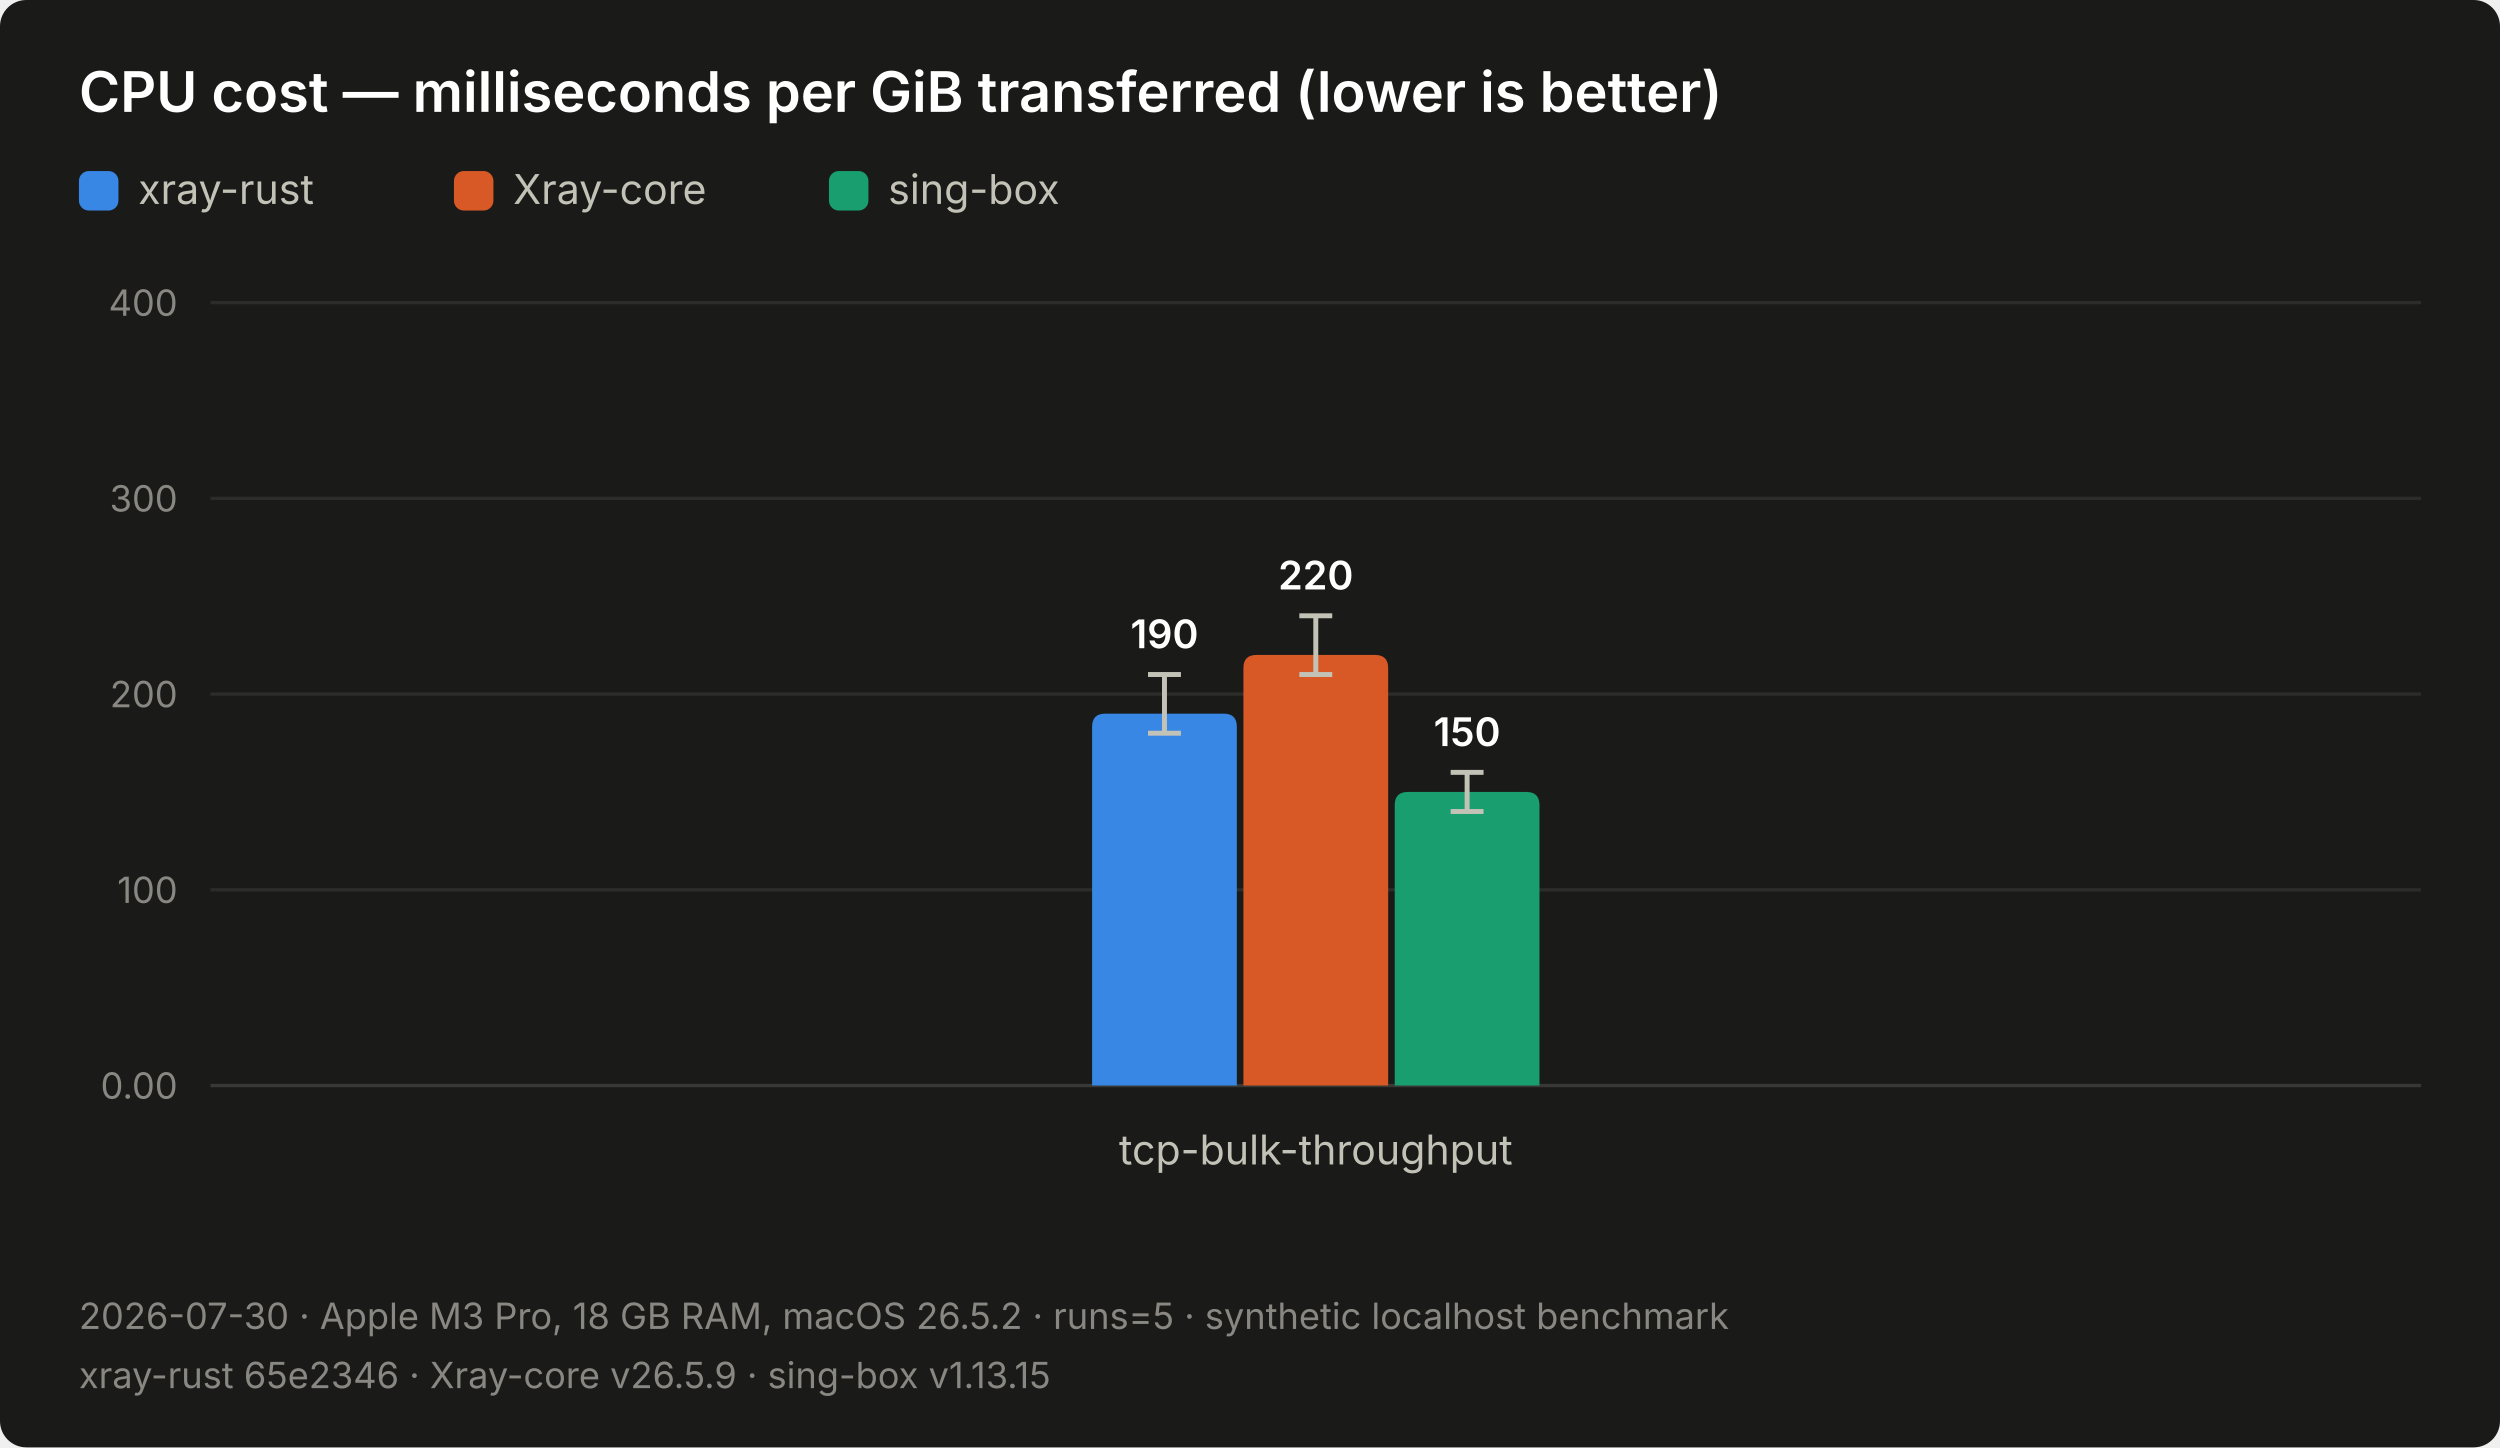
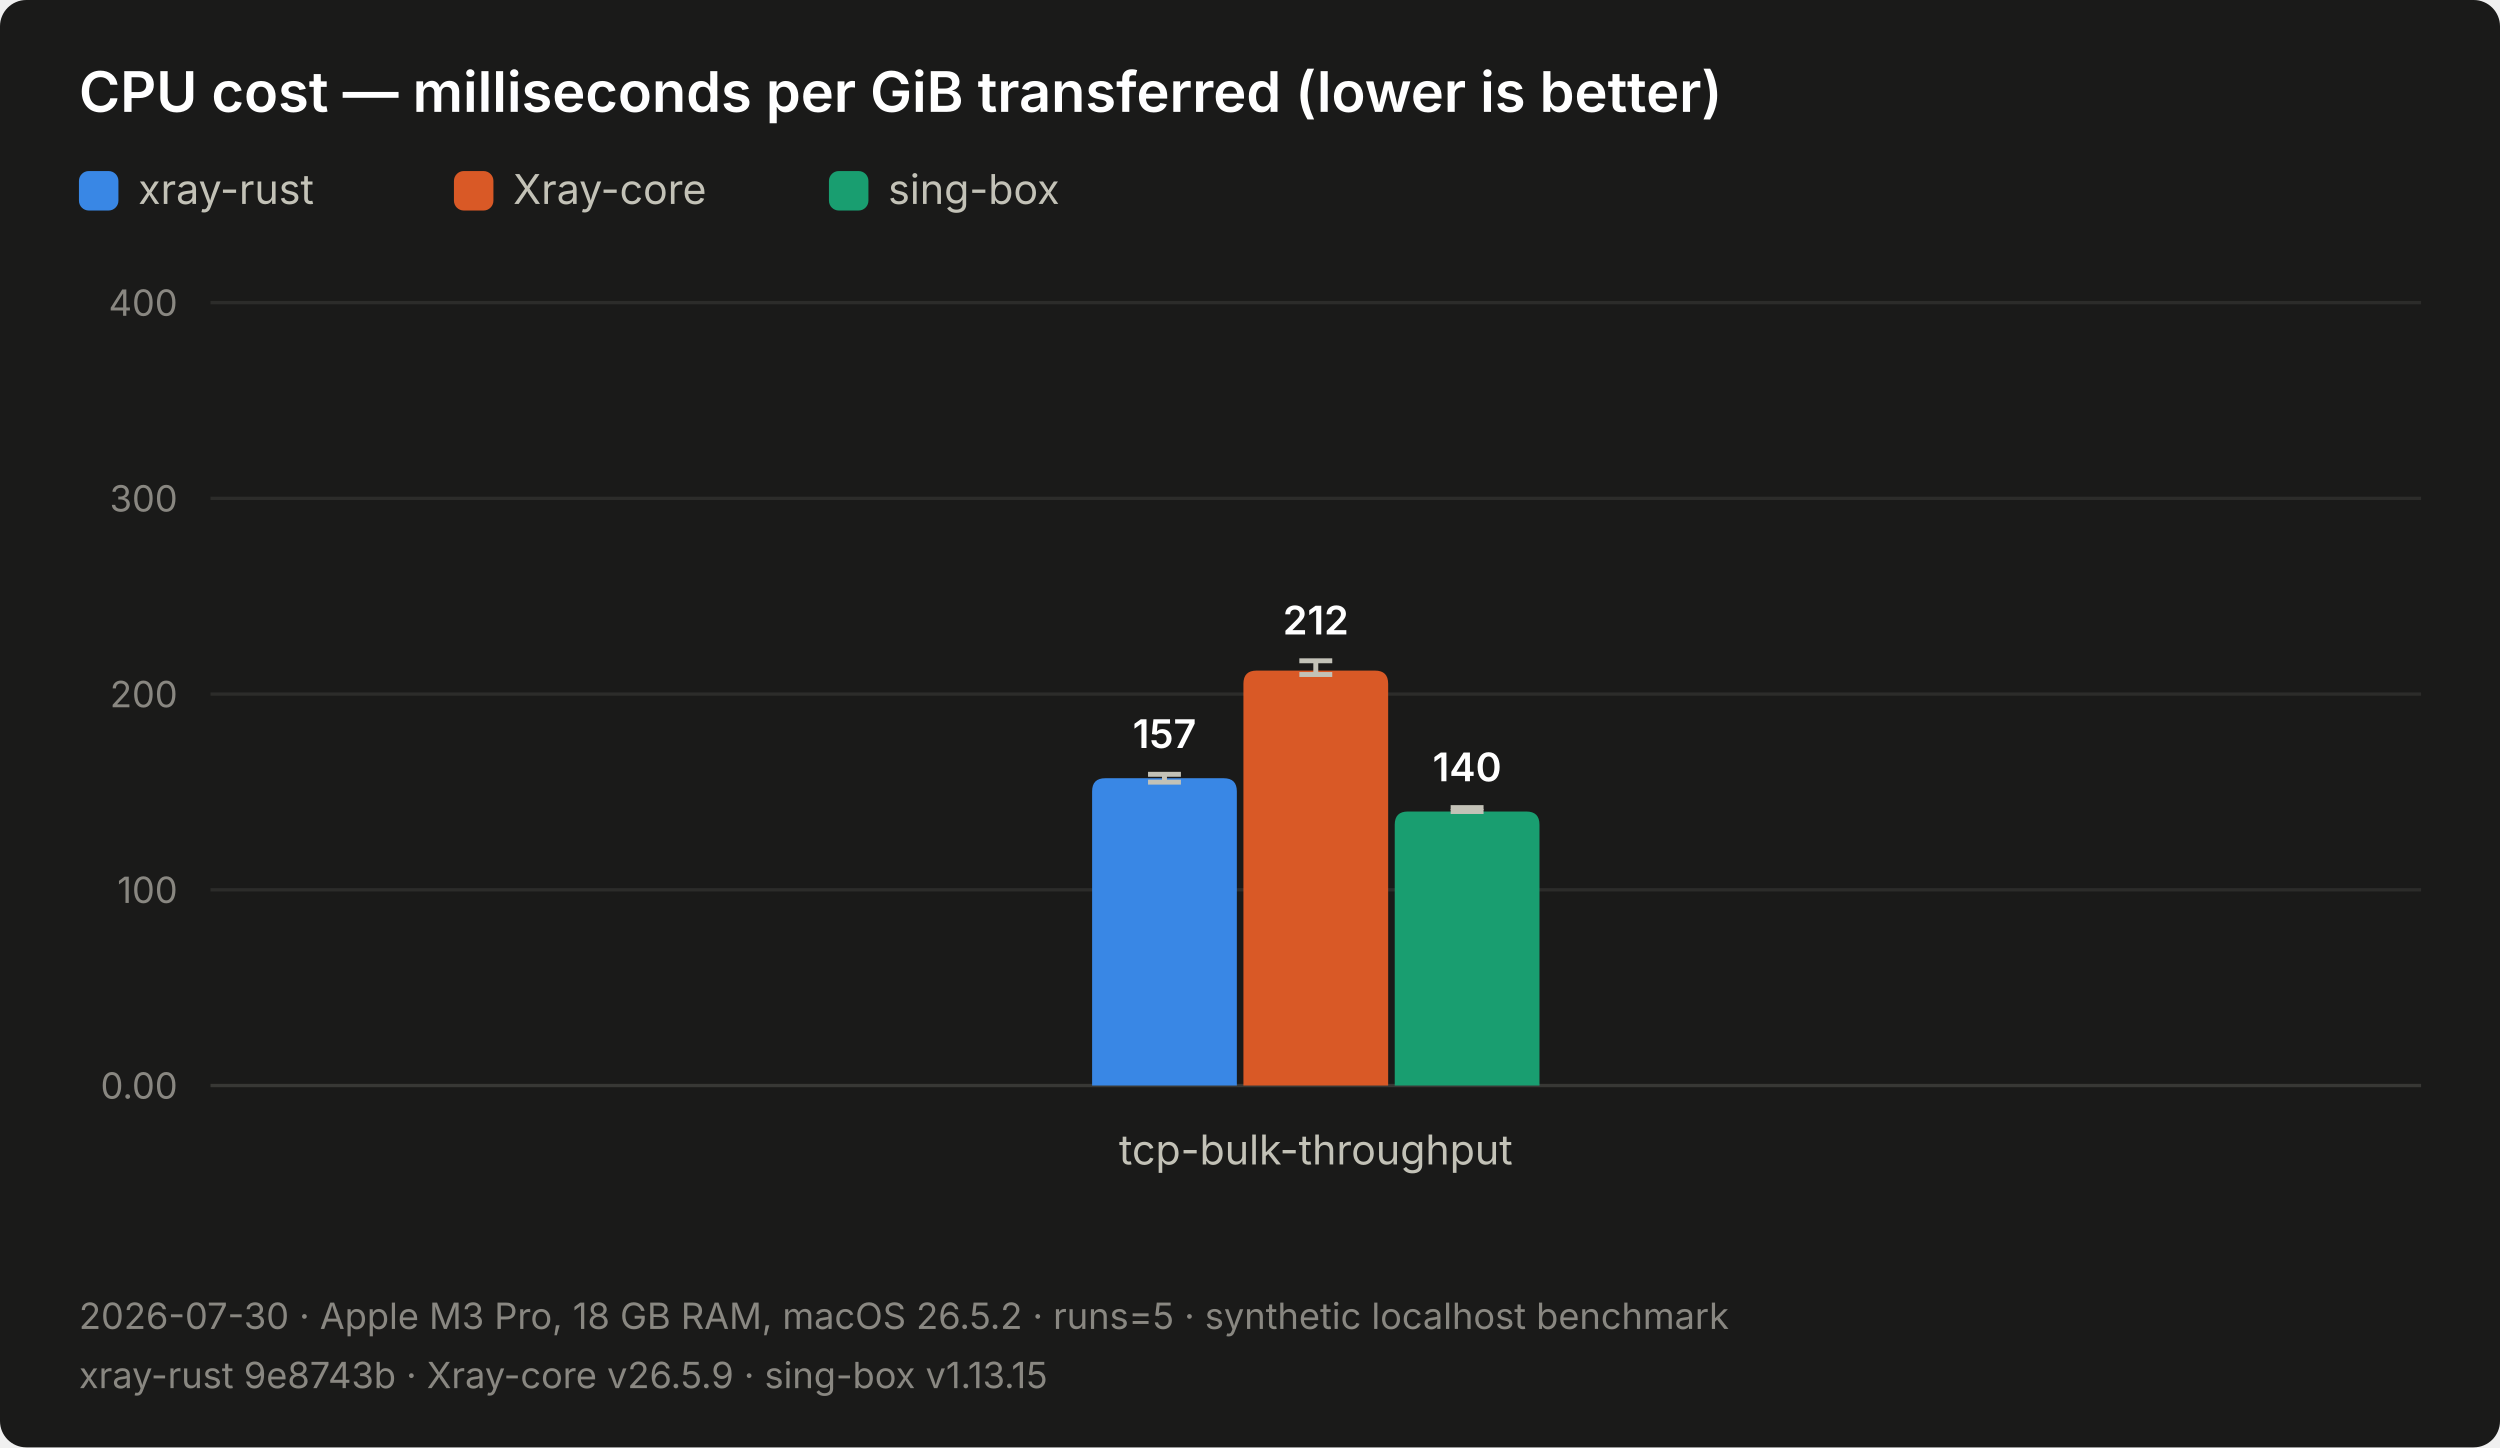
<svg xmlns="http://www.w3.org/2000/svg" width="760" height="440" viewBox="0 0 760 440" role="img" aria-label="CPU cost — milliseconds per GiB transferred (lower is better)">
  <rect width="760" height="440" fill="#1a1a19" rx="8" />
  <text x="24" y="34" font-family="system-ui, -apple-system, 'Segoe UI', sans-serif" font-size="17" font-weight="600" fill="#ffffff">CPU cost — milliseconds per GiB transferred (lower is better)</text>
  <rect x="24.00" y="52" width="12" height="12" rx="3" fill="#3987e5" />
  <text x="42.00" y="62" font-family="system-ui, -apple-system, 'Segoe UI', sans-serif" font-size="12.5" fill="#c3c2b7">xray-rust</text>
  <rect x="138.00" y="52" width="12" height="12" rx="3" fill="#d95926" />
  <text x="156.00" y="62" font-family="system-ui, -apple-system, 'Segoe UI', sans-serif" font-size="12.5" fill="#c3c2b7">Xray-core</text>
  <rect x="252.00" y="52" width="12" height="12" rx="3" fill="#199e70" />
  <text x="270.00" y="62" font-family="system-ui, -apple-system, 'Segoe UI', sans-serif" font-size="12.5" fill="#c3c2b7">sing-box</text>
  <text x="54" y="334.00" font-family="system-ui, -apple-system, 'Segoe UI', sans-serif" font-size="11" fill="#898781" text-anchor="end">0.00</text>
  <line x1="64" y1="270.50" x2="736" y2="270.50" stroke="#2c2c2a" stroke-width="1" />
  <text x="54" y="274.50" font-family="system-ui, -apple-system, 'Segoe UI', sans-serif" font-size="11" fill="#898781" text-anchor="end">100</text>
  <line x1="64" y1="211.00" x2="736" y2="211.00" stroke="#2c2c2a" stroke-width="1" />
  <text x="54" y="215.00" font-family="system-ui, -apple-system, 'Segoe UI', sans-serif" font-size="11" fill="#898781" text-anchor="end">200</text>
  <line x1="64" y1="151.50" x2="736" y2="151.50" stroke="#2c2c2a" stroke-width="1" />
  <text x="54" y="155.50" font-family="system-ui, -apple-system, 'Segoe UI', sans-serif" font-size="11" fill="#898781" text-anchor="end">300</text>
  <line x1="64" y1="92.00" x2="736" y2="92.00" stroke="#2c2c2a" stroke-width="1" />
  <text x="54" y="96.00" font-family="system-ui, -apple-system, 'Segoe UI', sans-serif" font-size="11" fill="#898781" text-anchor="end">400</text>
  <line x1="64" y1="330" x2="736" y2="330" stroke="#383835" stroke-width="1" />
-   <path d="M 332.00 330.00 L 332.00 220.95 Q 332.00 216.95 336.00 216.95 L 372.00 216.95 Q 376.00 216.95 376.00 220.95 L 376.00 330.00 Z" fill="#3987e5" />
-   <line x1="354.00" y1="222.90" x2="354.00" y2="205.05" stroke="#c3c2b7" stroke-width="1.5" />
-   <line x1="349.00" y1="222.90" x2="359.00" y2="222.90" stroke="#c3c2b7" stroke-width="1.5" />
-   <line x1="349.00" y1="205.05" x2="359.00" y2="205.05" stroke="#c3c2b7" stroke-width="1.5" />
-   <text x="354.00" y="197.05" font-family="system-ui, -apple-system, 'Segoe UI', sans-serif" font-size="12" font-weight="600" fill="#ffffff" text-anchor="middle">190</text>
-   <path d="M 378.00 330.00 L 378.00 203.10 Q 378.00 199.10 382.00 199.10 L 418.00 199.10 Q 422.00 199.10 422.00 203.10 L 422.00 330.00 Z" fill="#d95926" />
-   <line x1="400.00" y1="205.05" x2="400.00" y2="187.20" stroke="#c3c2b7" stroke-width="1.5" />
+   <path d="M 332.00 330.00 L 332.00 240.58 Q 332.00 236.58 336.00 236.58 L 372.00 236.58 Q 376.00 236.58 376.00 240.58 L 376.00 330.00 Z" fill="#3987e5" />
+   <line x1="354.00" y1="237.77" x2="354.00" y2="235.39" stroke="#c3c2b7" stroke-width="1.5" />
+   <line x1="349.00" y1="237.77" x2="359.00" y2="237.77" stroke="#c3c2b7" stroke-width="1.5" />
+   <line x1="349.00" y1="235.39" x2="359.00" y2="235.39" stroke="#c3c2b7" stroke-width="1.5" />
+   <text x="354.00" y="227.39" font-family="system-ui, -apple-system, 'Segoe UI', sans-serif" font-size="12" font-weight="600" fill="#ffffff" text-anchor="middle">157</text>
+   <path d="M 378.00 330.00 L 378.00 207.86 Q 378.00 203.86 382.00 203.86 L 418.00 203.86 Q 422.00 203.86 422.00 207.86 L 422.00 330.00 Z" fill="#d95926" />
+   <line x1="400.00" y1="205.05" x2="400.00" y2="200.88" stroke="#c3c2b7" stroke-width="1.5" />
  <line x1="395.00" y1="205.05" x2="405.00" y2="205.05" stroke="#c3c2b7" stroke-width="1.5" />
-   <line x1="395.00" y1="187.20" x2="405.00" y2="187.20" stroke="#c3c2b7" stroke-width="1.5" />
-   <text x="400.00" y="179.20" font-family="system-ui, -apple-system, 'Segoe UI', sans-serif" font-size="12" font-weight="600" fill="#ffffff" text-anchor="middle">220</text>
-   <path d="M 424.00 330.00 L 424.00 244.75 Q 424.00 240.75 428.00 240.75 L 464.00 240.75 Q 468.00 240.75 468.00 244.75 L 468.00 330.00 Z" fill="#199e70" />
-   <line x1="446.00" y1="246.70" x2="446.00" y2="234.80" stroke="#c3c2b7" stroke-width="1.5" />
+   <line x1="395.00" y1="200.88" x2="405.00" y2="200.88" stroke="#c3c2b7" stroke-width="1.5" />
+   <text x="400.00" y="192.88" font-family="system-ui, -apple-system, 'Segoe UI', sans-serif" font-size="12" font-weight="600" fill="#ffffff" text-anchor="middle">212</text>
+   <path d="M 424.00 330.00 L 424.00 250.70 Q 424.00 246.70 428.00 246.70 L 464.00 246.70 Q 468.00 246.70 468.00 250.70 L 468.00 330.00 Z" fill="#199e70" />
+   <line x1="446.00" y1="246.70" x2="446.00" y2="245.51" stroke="#c3c2b7" stroke-width="1.5" />
  <line x1="441.00" y1="246.70" x2="451.00" y2="246.70" stroke="#c3c2b7" stroke-width="1.5" />
-   <line x1="441.00" y1="234.80" x2="451.00" y2="234.80" stroke="#c3c2b7" stroke-width="1.5" />
-   <text x="446.00" y="226.80" font-family="system-ui, -apple-system, 'Segoe UI', sans-serif" font-size="12" font-weight="600" fill="#ffffff" text-anchor="middle">150</text>
+   <line x1="441.00" y1="245.51" x2="451.00" y2="245.51" stroke="#c3c2b7" stroke-width="1.5" />
+   <text x="446.00" y="237.51" font-family="system-ui, -apple-system, 'Segoe UI', sans-serif" font-size="12" font-weight="600" fill="#ffffff" text-anchor="middle">140</text>
  <text x="400.00" y="354" font-family="system-ui, -apple-system, 'Segoe UI', sans-serif" font-size="12.5" fill="#c3c2b7" text-anchor="middle">tcp-bulk-throughput</text>
  <text x="24" y="404" font-family="system-ui, -apple-system, 'Segoe UI', sans-serif" font-size="11" fill="#898781">2026-07-30 · Apple M3 Pro, 18 GB RAM, macOS 26.5.2 · runs=5 · synthetic localhost benchmark</text>
-   <text x="24" y="422" font-family="system-ui, -apple-system, 'Segoe UI', sans-serif" font-size="11" fill="#898781">xray-rust 65e2346 · Xray-core v26.5.9 · sing-box v1.13.15</text>
+   <text x="24" y="422" font-family="system-ui, -apple-system, 'Segoe UI', sans-serif" font-size="11" fill="#898781">xray-rust 9e8743b · Xray-core v26.5.9 · sing-box v1.13.15</text>
</svg>
